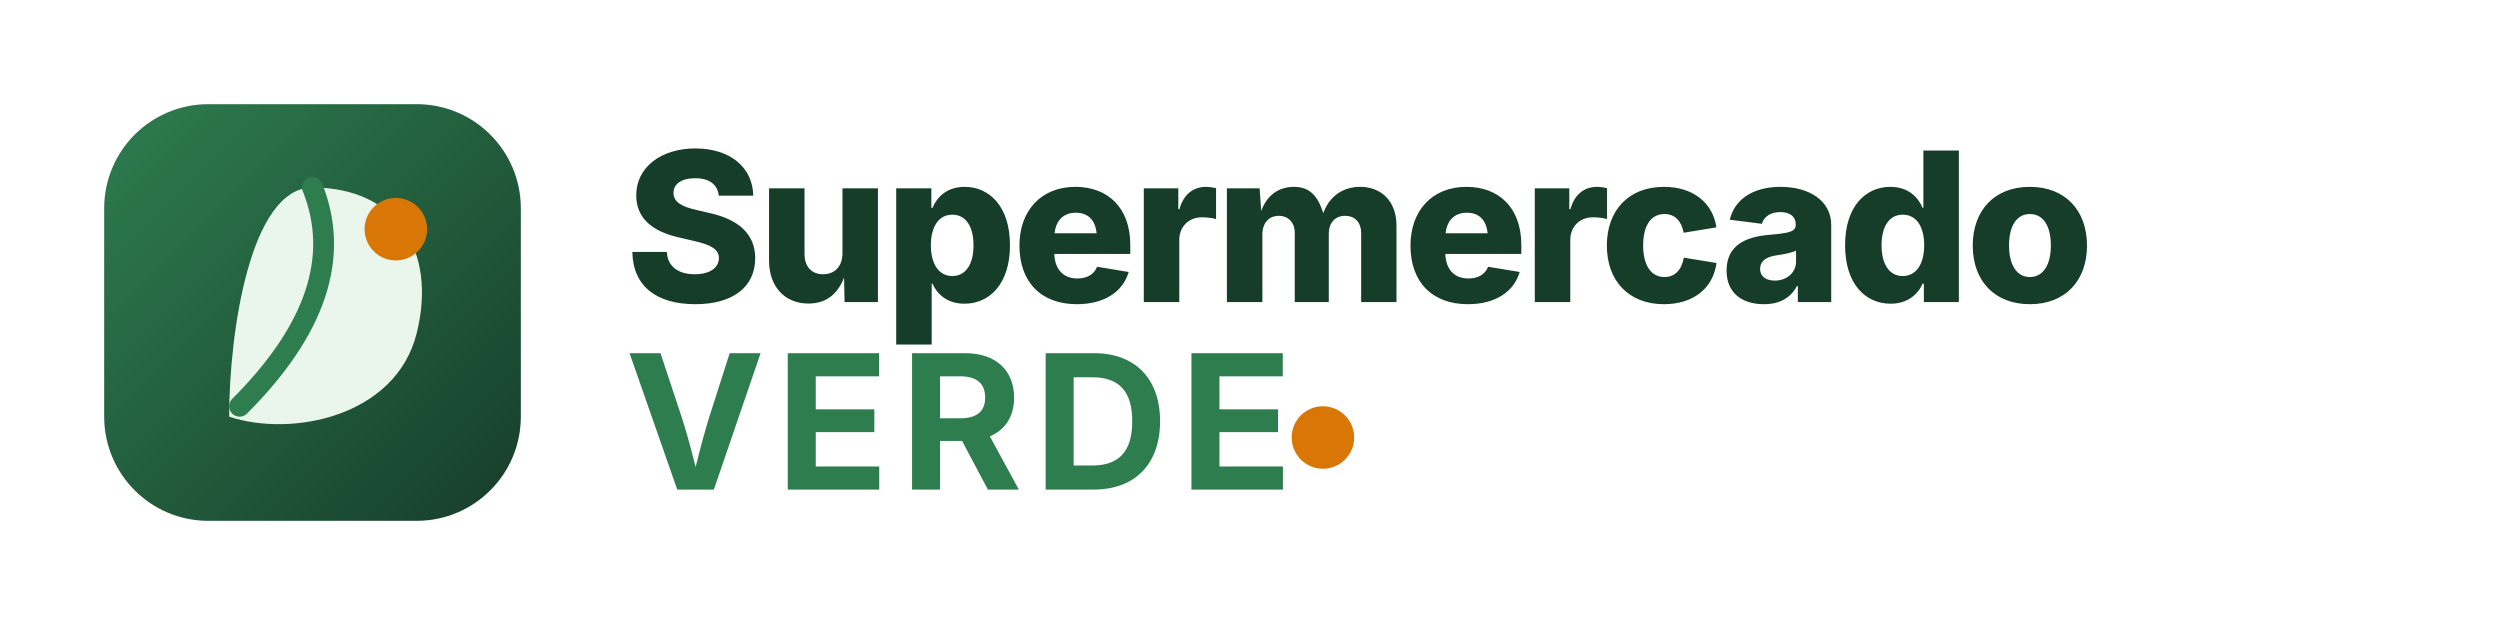
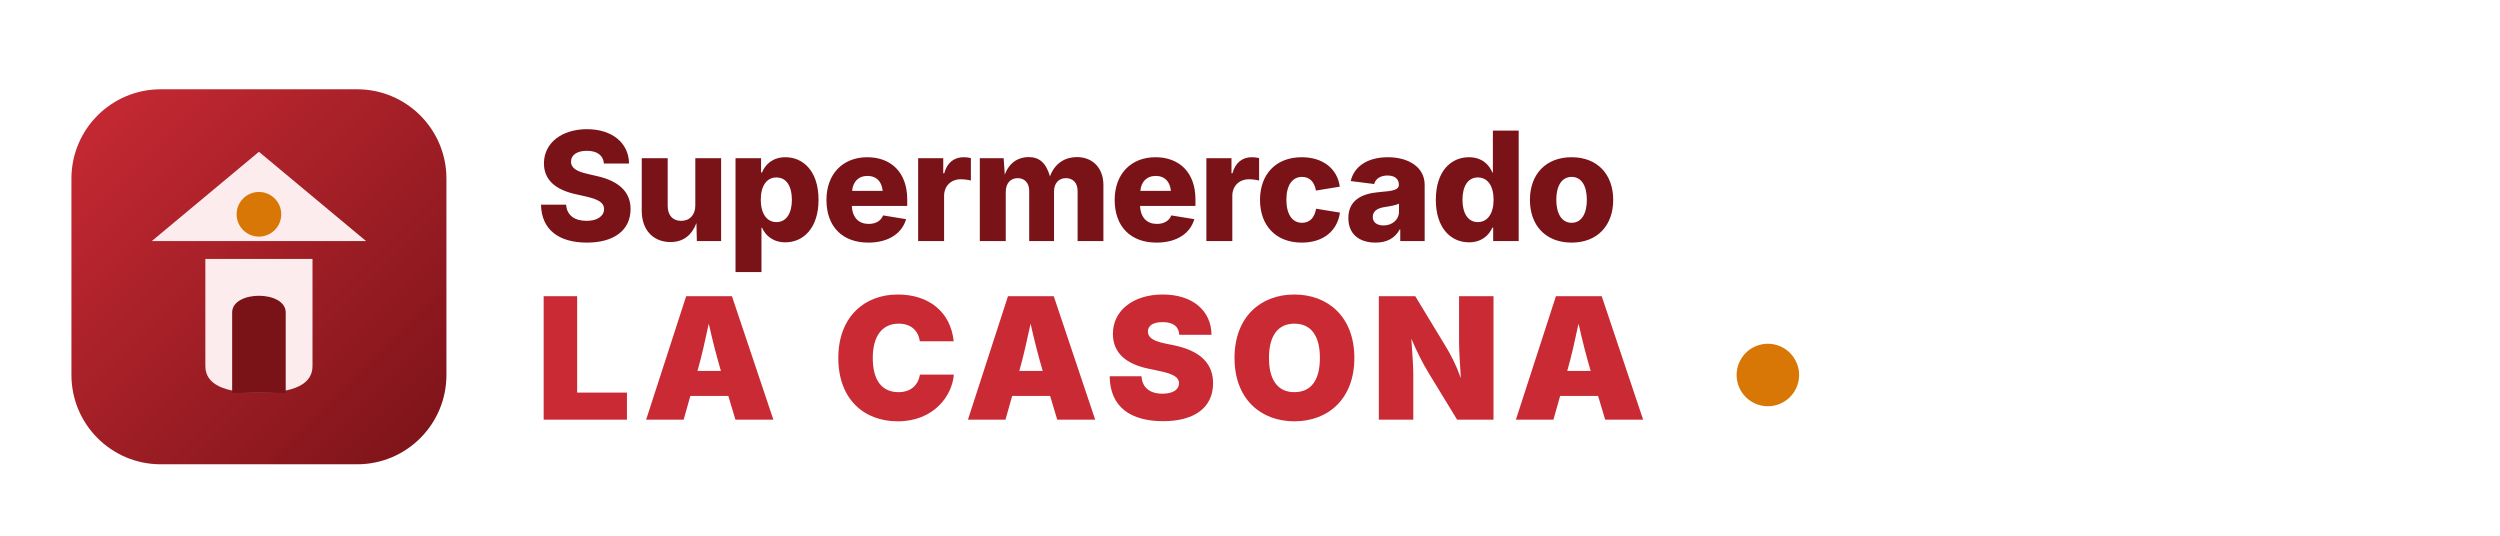
- <svg xmlns="http://www.w3.org/2000/svg" viewBox="0 0 240 60" width="240" height="60">
+ <svg xmlns="http://www.w3.org/2000/svg" viewBox="0 0 280 60" width="280" height="60">
  <defs>
-     <linearGradient id="gradLogo" x1="0%" y1="0%" x2="100%" y2="100%">
-       <stop offset="0%" stop-color="#2E7D4F" />
-       <stop offset="100%" stop-color="#163D2A" />
+     <linearGradient id="gradLogoCasona" x1="0%" y1="0%" x2="100%" y2="100%">
+       <stop offset="0%" stop-color="#C92A34" />
+       <stop offset="100%" stop-color="#7A1318" />
    </linearGradient>
  </defs>
-   <g transform="translate(10, 6)">
-     <rect x="0" y="4" width="40" height="40" rx="10" fill="url(#gradLogo)" />
-     <path d="M20 12 C28 12, 32 18, 30 26 C28 34, 18 36, 12 34 C12 26, 14 12, 20 12 Z" fill="#EAF5EC" />
-     <path d="M20 12 Q24 22 13 33" stroke="#2E7D4F" stroke-width="2" stroke-linecap="round" fill="none" />
-     <circle cx="28" cy="16" r="3" fill="#D97706" />
+   <g transform="translate(8, 6)">
+     <rect x="0" y="4" width="42" height="42" rx="10" fill="url(#gradLogoCasona)" />
+     <path d="M21 11 L33 21 L9 21 Z" fill="#FDECEE" />
+     <path d="M15 23 L15 35 C15 37 17 38 21 38 C25 38 27 37 27 35 L27 23 Z" fill="#FDECEE" />
+     <path d="M18 38 L18 29 C18 26.5 24 26.5 24 29 L24 38 Z" fill="#7A1318" />
+     <circle cx="21" cy="18" r="2.5" fill="#D97706" />
  </g>
-   <text x="60" y="29" font-family="system-ui, -apple-system, sans-serif" font-size="20" font-weight="800" fill="#163D2A" letter-spacing="-0.5">Supermercado</text>
-   <text x="60" y="47" font-family="system-ui, -apple-system, sans-serif" font-size="18" font-weight="700" fill="#2E7D4F" letter-spacing="1">VERDE</text>
-   <circle cx="127" cy="42" r="3" fill="#D97706" />
+   <text x="60" y="27" font-family="system-ui, -apple-system, sans-serif" font-size="17" font-weight="800" fill="#7A1318" letter-spacing="-0.3">Supermercado</text>
+   <text x="60" y="47" font-family="system-ui, -apple-system, sans-serif" font-size="19" font-weight="900" fill="#C92A34" letter-spacing="1.2">LA CASONA</text>
+   <circle cx="198" cy="42" r="3.5" fill="#D97706" />
</svg>
